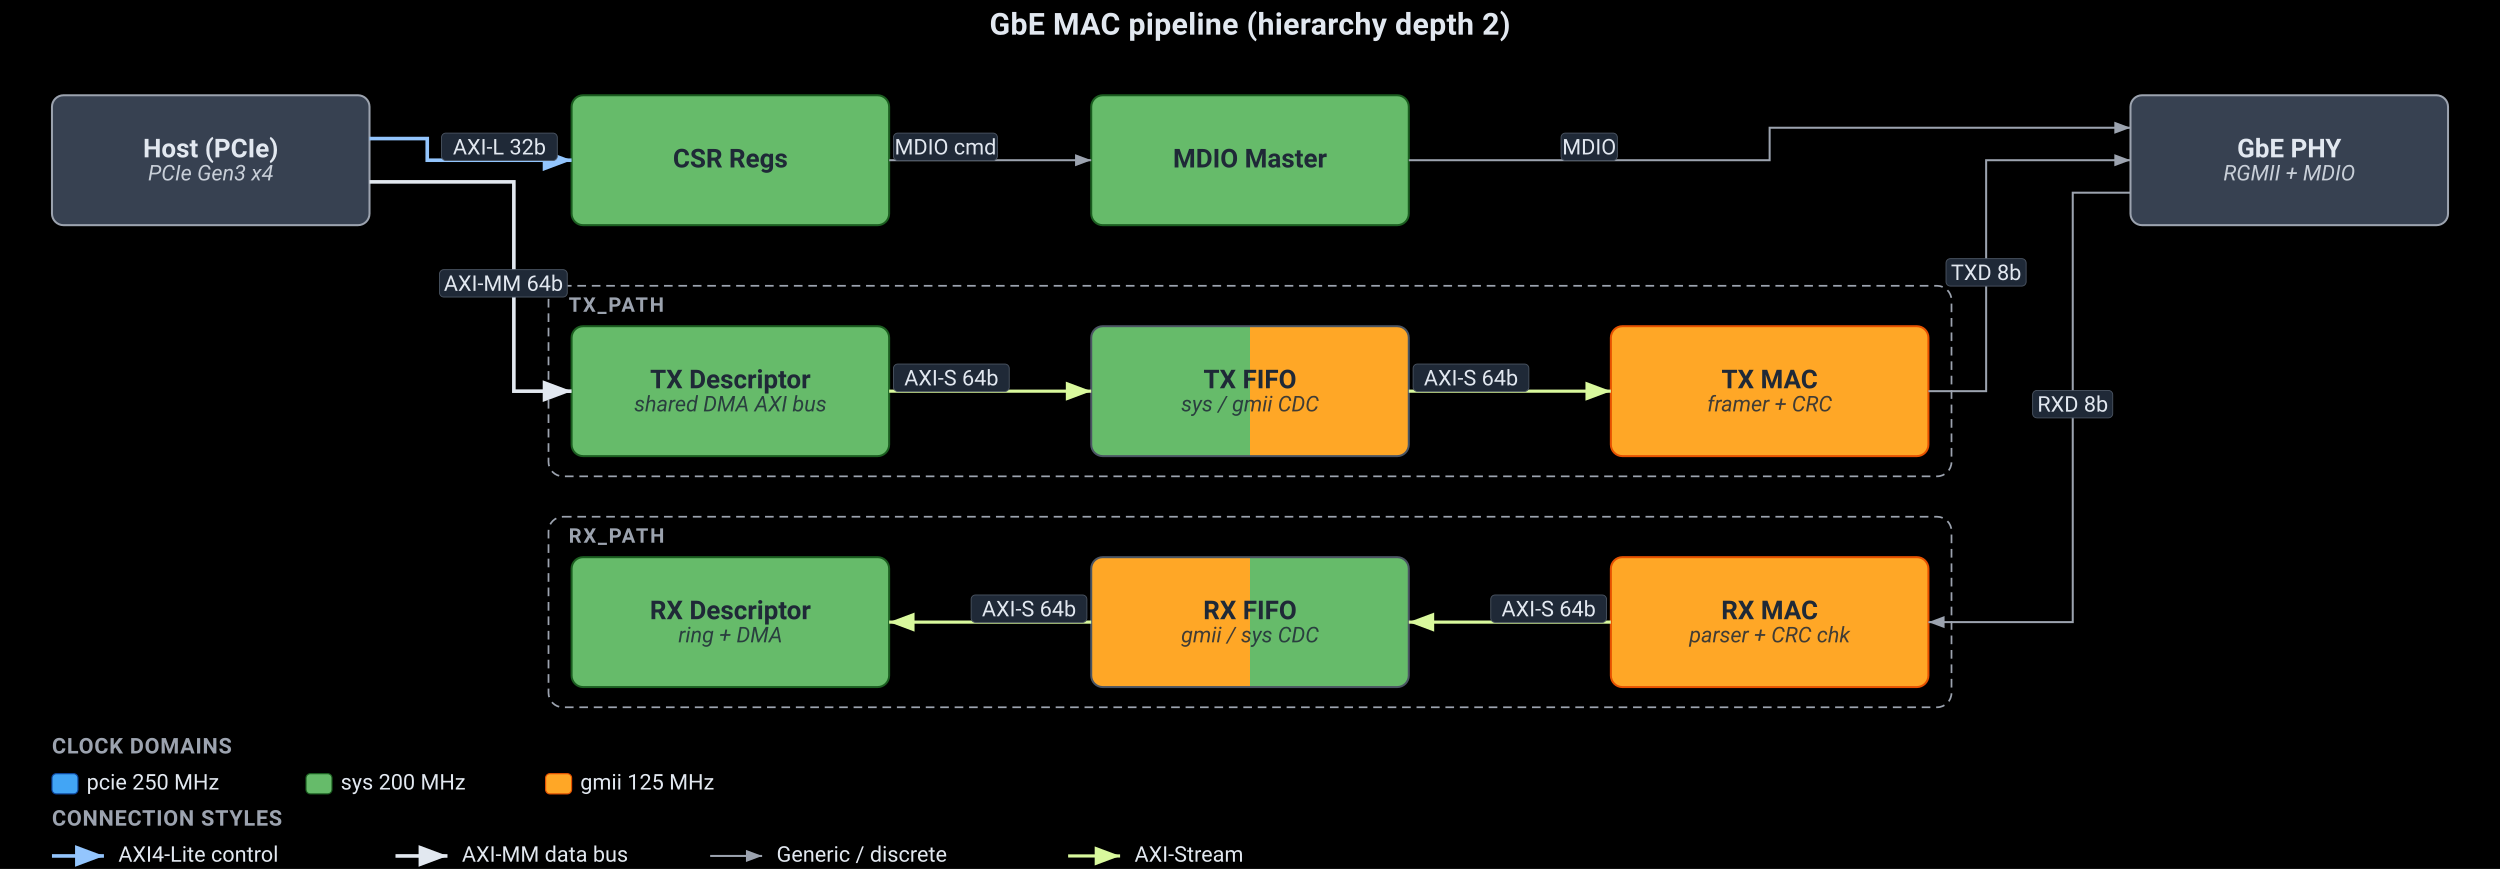
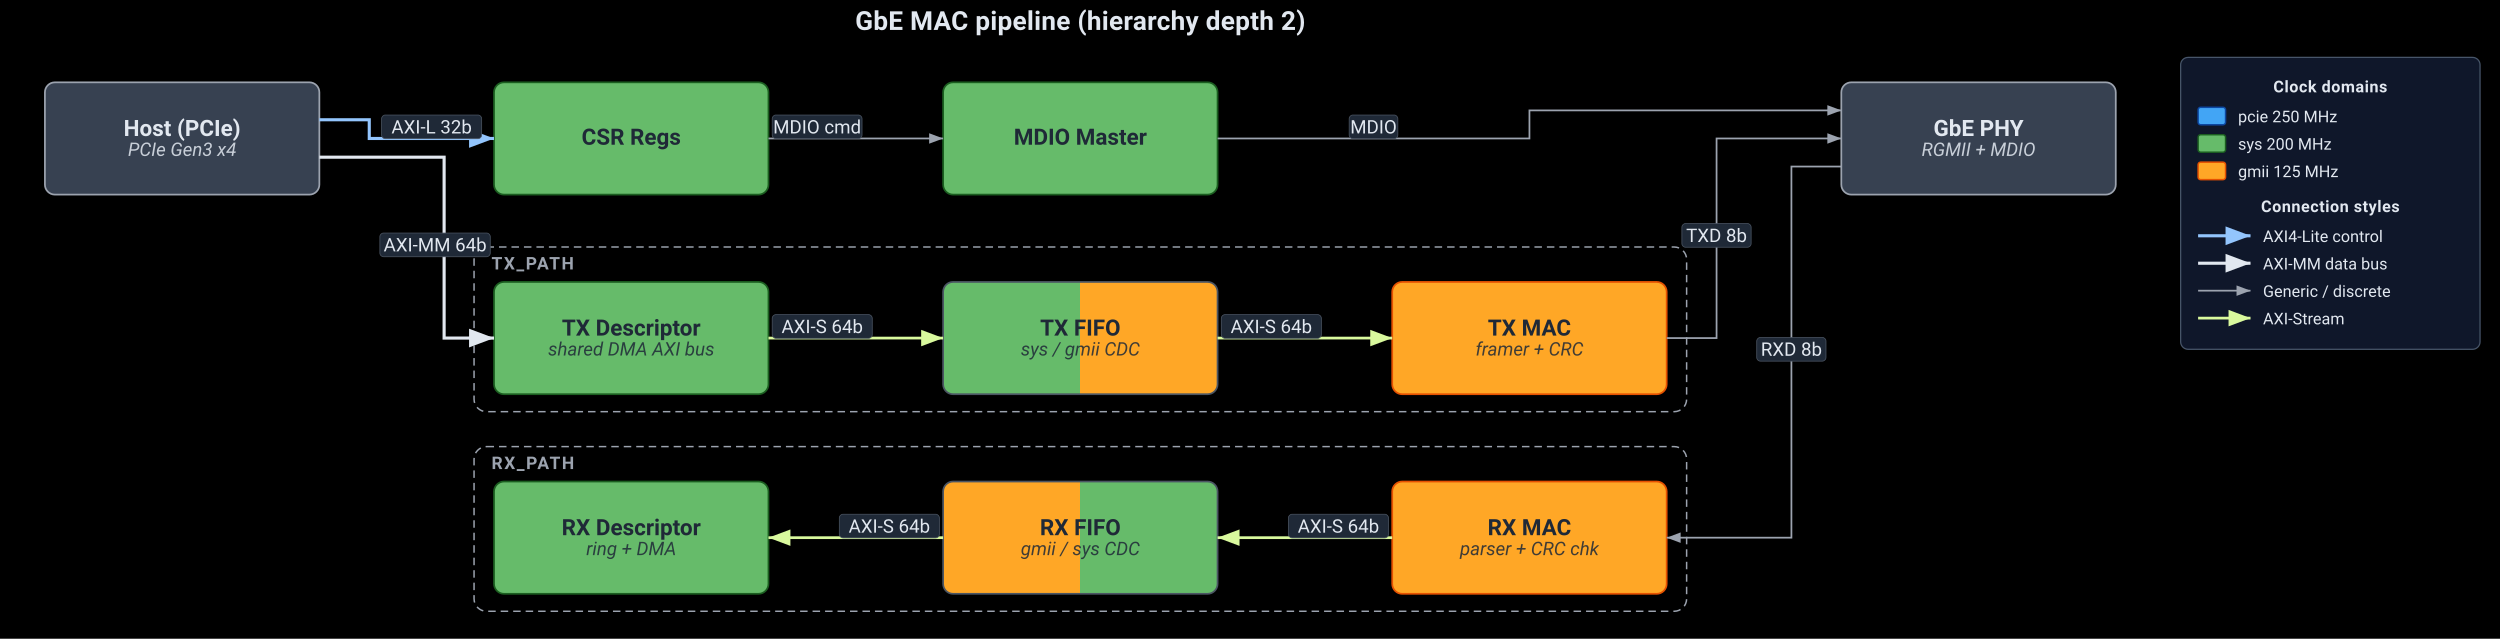
- <svg xmlns="http://www.w3.org/2000/svg" width="1732" height="602" viewBox="0 0 1732 602" font-family="ui-sans-serif, system-ui, -apple-system, 'Segoe UI', Roboto, 'Helvetica Neue', Arial, sans-serif" style="background:#000000">
+ <svg xmlns="http://www.w3.org/2000/svg" width="2004" height="512" viewBox="0 0 2004 512" font-family="ui-sans-serif, system-ui, -apple-system, 'Segoe UI', Roboto, 'Helvetica Neue', Arial, sans-serif" style="background:#000000">
  <defs>
    <marker id="ah-solid" markerWidth="9" markerHeight="9" refX="8" refY="3" orient="auto">
      <path d="M0,0 L0,6 L8,3 z" fill="#e2e8f0" />
    </marker>
    <marker id="ah-thin" markerWidth="9" markerHeight="9" refX="8" refY="3" orient="auto">
      <path d="M0,0 L0,6 L8,3 z" fill="#9ca3af" />
    </marker>
    <marker id="ah-stream" markerWidth="9" markerHeight="9" refX="8" refY="3" orient="auto">
      <path d="M0,0 L0,6 L8,3 z" fill="#d9f99d" />
    </marker>
    <marker id="ah-axil" markerWidth="9" markerHeight="9" refX="8" refY="3" orient="auto">
      <path d="M0,0 L0,6 L8,3 z" fill="#93c5fd" />
    </marker>
    <marker id="ah-cdc" markerWidth="9" markerHeight="9" refX="8" refY="3" orient="auto">
      <path d="M0,0 L0,6 L8,3 z" fill="#d8b4fe" />
    </marker>
    <marker id="ah-open" markerWidth="9" markerHeight="9" refX="8" refY="3" orient="auto">
      <path d="M0.5,0.5 L0.5,5.5 L8,3 z" fill="#000000" stroke="#e2e8f0" stroke-width="1" />
    </marker>
    <linearGradient id="grad-tx_fifo" x1="0%" y1="0%" x2="100%" y2="0%">
      <stop offset="50%" stop-color="#66BB6A" />
      <stop offset="50%" stop-color="#FFA726" />
    </linearGradient>
    <linearGradient id="grad-rx_fifo" x1="0%" y1="0%" x2="100%" y2="0%">
      <stop offset="50%" stop-color="#FFA726" />
      <stop offset="50%" stop-color="#66BB6A" />
    </linearGradient>
  </defs>
-   <rect width="1732" height="602" fill="#000000" id="_canvas_bg" />
+   <rect width="2004" height="512" fill="#000000" id="_canvas_bg" />
  <text x="866.0" y="24" text-anchor="middle" font-size="21" font-weight="600" fill="#e2e8f0" letter-spacing="0.2">GbE MAC pipeline (hierarchy depth 2)</text>
  <rect id="group_tx_path" x="380" y="198" width="972" height="132" fill="none" stroke="#9ca3af" stroke-width="1.2" stroke-dasharray="6,4" rx="10" />
  <text x="394" y="216" font-size="14" font-weight="700" letter-spacing="1.2" fill="#9ca3af">TX_PATH</text>
  <rect id="group_rx_path" x="380" y="358" width="972" height="132" fill="none" stroke="#9ca3af" stroke-width="1.2" stroke-dasharray="6,4" rx="10" />
  <text x="394" y="376" font-size="14" font-weight="700" letter-spacing="1.2" fill="#9ca3af">RX_PATH</text>
  <rect id="host" x="36" y="66" width="220" height="90" fill="#374151" stroke="#9ca3af" stroke-width="1.4" rx="8" />
  <text x="146" y="109" text-anchor="middle" font-size="18" font-weight="600" fill="#e2e8f0">Host (PCIe)</text>
  <text x="146" y="125" text-anchor="middle" font-size="15" font-style="italic" fill="#e2e8f0" opacity="0.85">PCIe Gen3 x4</text>
  <rect id="csr_regs" x="396" y="66" width="220" height="90" fill="#66BB6A" stroke="#1B5E20" stroke-width="1.4" rx="8" />
  <text x="506" y="116" text-anchor="middle" font-size="18" font-weight="600" fill="#1f2937">CSR Regs</text>
  <rect id="mdio_master" x="756" y="66" width="220" height="90" fill="#66BB6A" stroke="#1B5E20" stroke-width="1.4" rx="8" />
  <text x="866" y="116" text-anchor="middle" font-size="18" font-weight="600" fill="#1f2937">MDIO Master</text>
  <rect id="gmii_phy" x="1476" y="66" width="220" height="90" fill="#374151" stroke="#9ca3af" stroke-width="1.4" rx="8" />
  <text x="1586" y="109" text-anchor="middle" font-size="18" font-weight="600" fill="#e2e8f0">GbE PHY</text>
  <text x="1586" y="125" text-anchor="middle" font-size="15" font-style="italic" fill="#e2e8f0" opacity="0.85">RGMII + MDIO</text>
  <rect id="tx_desc" x="396" y="226" width="220" height="90" fill="#66BB6A" stroke="#1B5E20" stroke-width="1.4" rx="8" />
  <text x="506" y="269" text-anchor="middle" font-size="18" font-weight="600" fill="#1f2937">TX Descriptor</text>
  <text x="506" y="285" text-anchor="middle" font-size="15" font-style="italic" fill="#1f2937" opacity="0.85">shared DMA AXI bus</text>
  <rect id="tx_fifo" x="756" y="226" width="220" height="90" fill="url(#grad-tx_fifo)" stroke="#4b5563" stroke-width="1.4" rx="8" />
  <text x="866" y="269" text-anchor="middle" font-size="18" font-weight="600" fill="#1f2937">TX FIFO</text>
  <text x="866" y="285" text-anchor="middle" font-size="15" font-style="italic" fill="#1f2937" opacity="0.85">sys / gmii CDC</text>
  <rect id="tx_mac" x="1116" y="226" width="220" height="90" fill="#FFA726" stroke="#E65100" stroke-width="1.4" rx="8" />
  <text x="1226" y="269" text-anchor="middle" font-size="18" font-weight="600" fill="#1f2937">TX MAC</text>
  <text x="1226" y="285" text-anchor="middle" font-size="15" font-style="italic" fill="#1f2937" opacity="0.85">framer + CRC</text>
  <rect id="rx_desc" x="396" y="386" width="220" height="90" fill="#66BB6A" stroke="#1B5E20" stroke-width="1.4" rx="8" />
  <text x="506" y="429" text-anchor="middle" font-size="18" font-weight="600" fill="#1f2937">RX Descriptor</text>
  <text x="506" y="445" text-anchor="middle" font-size="15" font-style="italic" fill="#1f2937" opacity="0.85">ring + DMA</text>
  <rect id="rx_fifo" x="756" y="386" width="220" height="90" fill="url(#grad-rx_fifo)" stroke="#4b5563" stroke-width="1.4" rx="8" />
  <text x="866" y="429" text-anchor="middle" font-size="18" font-weight="600" fill="#1f2937">RX FIFO</text>
  <text x="866" y="445" text-anchor="middle" font-size="15" font-style="italic" fill="#1f2937" opacity="0.85">gmii / sys CDC</text>
  <rect id="rx_mac" x="1116" y="386" width="220" height="90" fill="#FFA726" stroke="#E65100" stroke-width="1.4" rx="8" />
  <text x="1226" y="429" text-anchor="middle" font-size="18" font-weight="600" fill="#1f2937">RX MAC</text>
  <text x="1226" y="445" text-anchor="middle" font-size="15" font-style="italic" fill="#1f2937" opacity="0.85">parser + CRC chk</text>
  <path id="edge_host_to_csr_regs" d="M 256.0,96.0 L 296.0,96.0 L 296.0,111.0 L 396.0,111.0" stroke="#93c5fd" stroke-width="2.5" fill="none" marker-end="url(#ah-axil)" />
  <rect x="305.9" y="92.2" width="80.2" height="19.0" fill="#1f2937" stroke="#4b5563" stroke-width="0.6" rx="3" />
  <text x="346.0" y="107.0" text-anchor="middle" font-size="15" fill="#e2e8f0">AXI-L 32b</text>
  <path id="edge_host_to_tx_desc" d="M 256.0,126.0 L 356.0,126.0 L 356.0,271.0 L 396.0,271.0" stroke="#e2e8f0" stroke-width="2.5" fill="none" marker-end="url(#ah-solid)" />
  <rect x="304.5" y="186.8" width="88.5" height="19.0" fill="#1f2937" stroke="#4b5563" stroke-width="0.6" rx="3" />
  <text x="348.8" y="201.5" text-anchor="middle" font-size="15" fill="#e2e8f0">AXI-MM 64b</text>
  <path id="edge_csr_regs_to_mdio_master" d="M 616.0,111.0 L 686.0,111.0 L 756.0,111.0" stroke="#9ca3af" stroke-width="1.4" fill="none" marker-end="url(#ah-thin)" />
  <rect x="619.0" y="92.2" width="72.0" height="19.0" fill="#1f2937" stroke="#4b5563" stroke-width="0.6" rx="3" />
  <text x="655.0" y="107.0" text-anchor="middle" font-size="15" fill="#e2e8f0">MDIO cmd</text>
  <path id="edge_mdio_master_to_gmii_phy" d="M 976.0,111.0 L 1226.0,111.0 L 1226.0,88.5 L 1476.0,88.5" stroke="#9ca3af" stroke-width="1.4" fill="none" marker-end="url(#ah-thin)" />
  <rect x="1081.5" y="92.2" width="39.0" height="19.0" fill="#1f2937" stroke="#4b5563" stroke-width="0.6" rx="3" />
  <text x="1101.0" y="107.0" text-anchor="middle" font-size="15" fill="#e2e8f0">MDIO</text>
  <path id="edge_tx_desc_to_tx_fifo" d="M 616.0,271.0 L 686.0,271.0 L 756.0,271.0" stroke="#d9f99d" stroke-width="2.2" fill="none" marker-end="url(#ah-stream)" />
  <rect x="619.0" y="252.2" width="80.2" height="19.0" fill="#1f2937" stroke="#4b5563" stroke-width="0.6" rx="3" />
  <text x="659.1" y="267.0" text-anchor="middle" font-size="15" fill="#e2e8f0">AXI-S 64b</text>
  <path id="edge_tx_fifo_to_tx_mac" d="M 976.0,271.0 L 1046.0,271.0 L 1116.0,271.0" stroke="#d9f99d" stroke-width="2.2" fill="none" marker-end="url(#ah-stream)" />
  <rect x="979.0" y="252.2" width="80.2" height="19.0" fill="#1f2937" stroke="#4b5563" stroke-width="0.6" rx="3" />
  <text x="1019.1" y="267.0" text-anchor="middle" font-size="15" fill="#e2e8f0">AXI-S 64b</text>
  <path id="edge_tx_mac_to_gmii_phy" d="M 1336.0,271.0 L 1376.0,271.0 L 1376.0,111.0 L 1476.0,111.0" stroke="#9ca3af" stroke-width="1.4" fill="none" marker-end="url(#ah-thin)" />
  <rect x="1348.2" y="179.2" width="55.5" height="19.0" fill="#1f2937" stroke="#4b5563" stroke-width="0.6" rx="3" />
  <text x="1376.0" y="194.0" text-anchor="middle" font-size="15" fill="#e2e8f0">TXD 8b</text>
  <path id="edge_gmii_phy_to_rx_mac" d="M 1476.0,133.5 L 1436.0,133.5 L 1436.0,431.0 L 1336.0,431.0" stroke="#9ca3af" stroke-width="1.4" fill="none" marker-end="url(#ah-thin)" />
  <rect x="1408.2" y="270.5" width="55.5" height="19.0" fill="#1f2937" stroke="#4b5563" stroke-width="0.6" rx="3" />
  <text x="1436.0" y="285.2" text-anchor="middle" font-size="15" fill="#e2e8f0">RXD 8b</text>
  <path id="edge_rx_mac_to_rx_fifo" d="M 1116.0,431.0 L 1046.0,431.0 L 976.0,431.0" stroke="#d9f99d" stroke-width="2.2" fill="none" marker-end="url(#ah-stream)" />
  <rect x="1032.8" y="412.2" width="80.2" height="19.0" fill="#1f2937" stroke="#4b5563" stroke-width="0.6" rx="3" />
  <text x="1072.9" y="427.0" text-anchor="middle" font-size="15" fill="#e2e8f0">AXI-S 64b</text>
  <path id="edge_rx_fifo_to_rx_desc" d="M 756.0,431.0 L 686.0,431.0 L 616.0,431.0" stroke="#d9f99d" stroke-width="2.2" fill="none" marker-end="url(#ah-stream)" />
  <rect x="672.8" y="412.2" width="80.2" height="19.0" fill="#1f2937" stroke="#4b5563" stroke-width="0.6" rx="3" />
  <text x="712.9" y="427.0" text-anchor="middle" font-size="15" fill="#e2e8f0">AXI-S 64b</text>
-   <text x="36" y="522" font-size="15" font-weight="600" fill="#9ca3af" letter-spacing="0.5">CLOCK DOMAINS</text>
-   <rect x="36" y="536" width="18" height="14" fill="#42A5F5" stroke="#0D47A1" stroke-width="0.8" rx="3" />
-   <text x="60" y="547" font-size="15" fill="#e2e8f0">pcie  250 MHz</text>
-   <rect x="212" y="536" width="18" height="14" fill="#66BB6A" stroke="#1B5E20" stroke-width="0.8" rx="3" />
-   <text x="236" y="547" font-size="15" fill="#e2e8f0">sys  200 MHz</text>
-   <rect x="378" y="536" width="18" height="14" fill="#FFA726" stroke="#E65100" stroke-width="0.8" rx="3" />
-   <text x="402" y="547" font-size="15" fill="#e2e8f0">gmii  125 MHz</text>
-   <text x="36" y="572" font-size="15" font-weight="600" fill="#9ca3af" letter-spacing="0.5">CONNECTION STYLES</text>
-   <path id="legend-arrow-axi-lite" d="M 36,593 L 72,593" stroke="#93c5fd" stroke-width="2.5" fill="none" marker-end="url(#ah-axil)" />
-   <text x="82" y="597" font-size="15" fill="#e2e8f0">AXI4-Lite control</text>
-   <path id="legend-arrow-axi-mm" d="M 274,593 L 310,593" stroke="#e2e8f0" stroke-width="2.5" fill="none" marker-end="url(#ah-solid)" />
-   <text x="320" y="597" font-size="15" fill="#e2e8f0">AXI-MM data bus</text>
-   <path id="legend-arrow-generic" d="M 492,593 L 528,593" stroke="#9ca3af" stroke-width="1.4" fill="none" marker-end="url(#ah-thin)" />
-   <text x="538" y="597" font-size="15" fill="#e2e8f0">Generic / discrete</text>
-   <path id="legend-arrow-axi-stream" d="M 740,593 L 776,593" stroke="#d9f99d" stroke-width="2.2" fill="none" marker-end="url(#ah-stream)" />
-   <text x="786" y="597" font-size="15" fill="#e2e8f0">AXI-Stream</text>
+   <rect id="legend_card" x="1748" y="46" width="240" height="234" fill="#0f172a" stroke="#475569" stroke-width="1" rx="6" />
+   <text x="1868" y="74" text-anchor="middle" font-size="13" font-weight="700" fill="#e2e8f0" letter-spacing="0.4">Clock domains</text>
+   <rect x="1762" y="86" width="22" height="14" fill="#42A5F5" stroke="#0D47A1" stroke-width="1.2" rx="2" />
+   <text x="1794" y="98" font-size="13" fill="#e2e8f0">pcie  250 MHz</text>
+   <rect x="1762" y="108" width="22" height="14" fill="#66BB6A" stroke="#1B5E20" stroke-width="1.2" rx="2" />
+   <text x="1794" y="120" font-size="13" fill="#e2e8f0">sys  200 MHz</text>
+   <rect x="1762" y="130" width="22" height="14" fill="#FFA726" stroke="#E65100" stroke-width="1.2" rx="2" />
+   <text x="1794" y="142" font-size="13" fill="#e2e8f0">gmii  125 MHz</text>
+   <text x="1868" y="170" text-anchor="middle" font-size="13" font-weight="700" fill="#e2e8f0" letter-spacing="0.4">Connection styles</text>
+   <path id="legend-arrow-axi-lite" d="M 1762,189.0 L 1804,189.0" stroke="#93c5fd" stroke-width="2.5" fill="none" marker-end="url(#ah-axil)" />
+   <text x="1814" y="194" font-size="13" fill="#e2e8f0">AXI4-Lite control</text>
+   <path id="legend-arrow-axi-mm" d="M 1762,211.0 L 1804,211.0" stroke="#e2e8f0" stroke-width="2.5" fill="none" marker-end="url(#ah-solid)" />
+   <text x="1814" y="216" font-size="13" fill="#e2e8f0">AXI-MM data bus</text>
+   <path id="legend-arrow-generic" d="M 1762,233.0 L 1804,233.0" stroke="#9ca3af" stroke-width="1.4" fill="none" marker-end="url(#ah-thin)" />
+   <text x="1814" y="238" font-size="13" fill="#e2e8f0">Generic / discrete</text>
+   <path id="legend-arrow-axi-stream" d="M 1762,255.0 L 1804,255.0" stroke="#d9f99d" stroke-width="2.2" fill="none" marker-end="url(#ah-stream)" />
+   <text x="1814" y="260" font-size="13" fill="#e2e8f0">AXI-Stream</text>
</svg>
